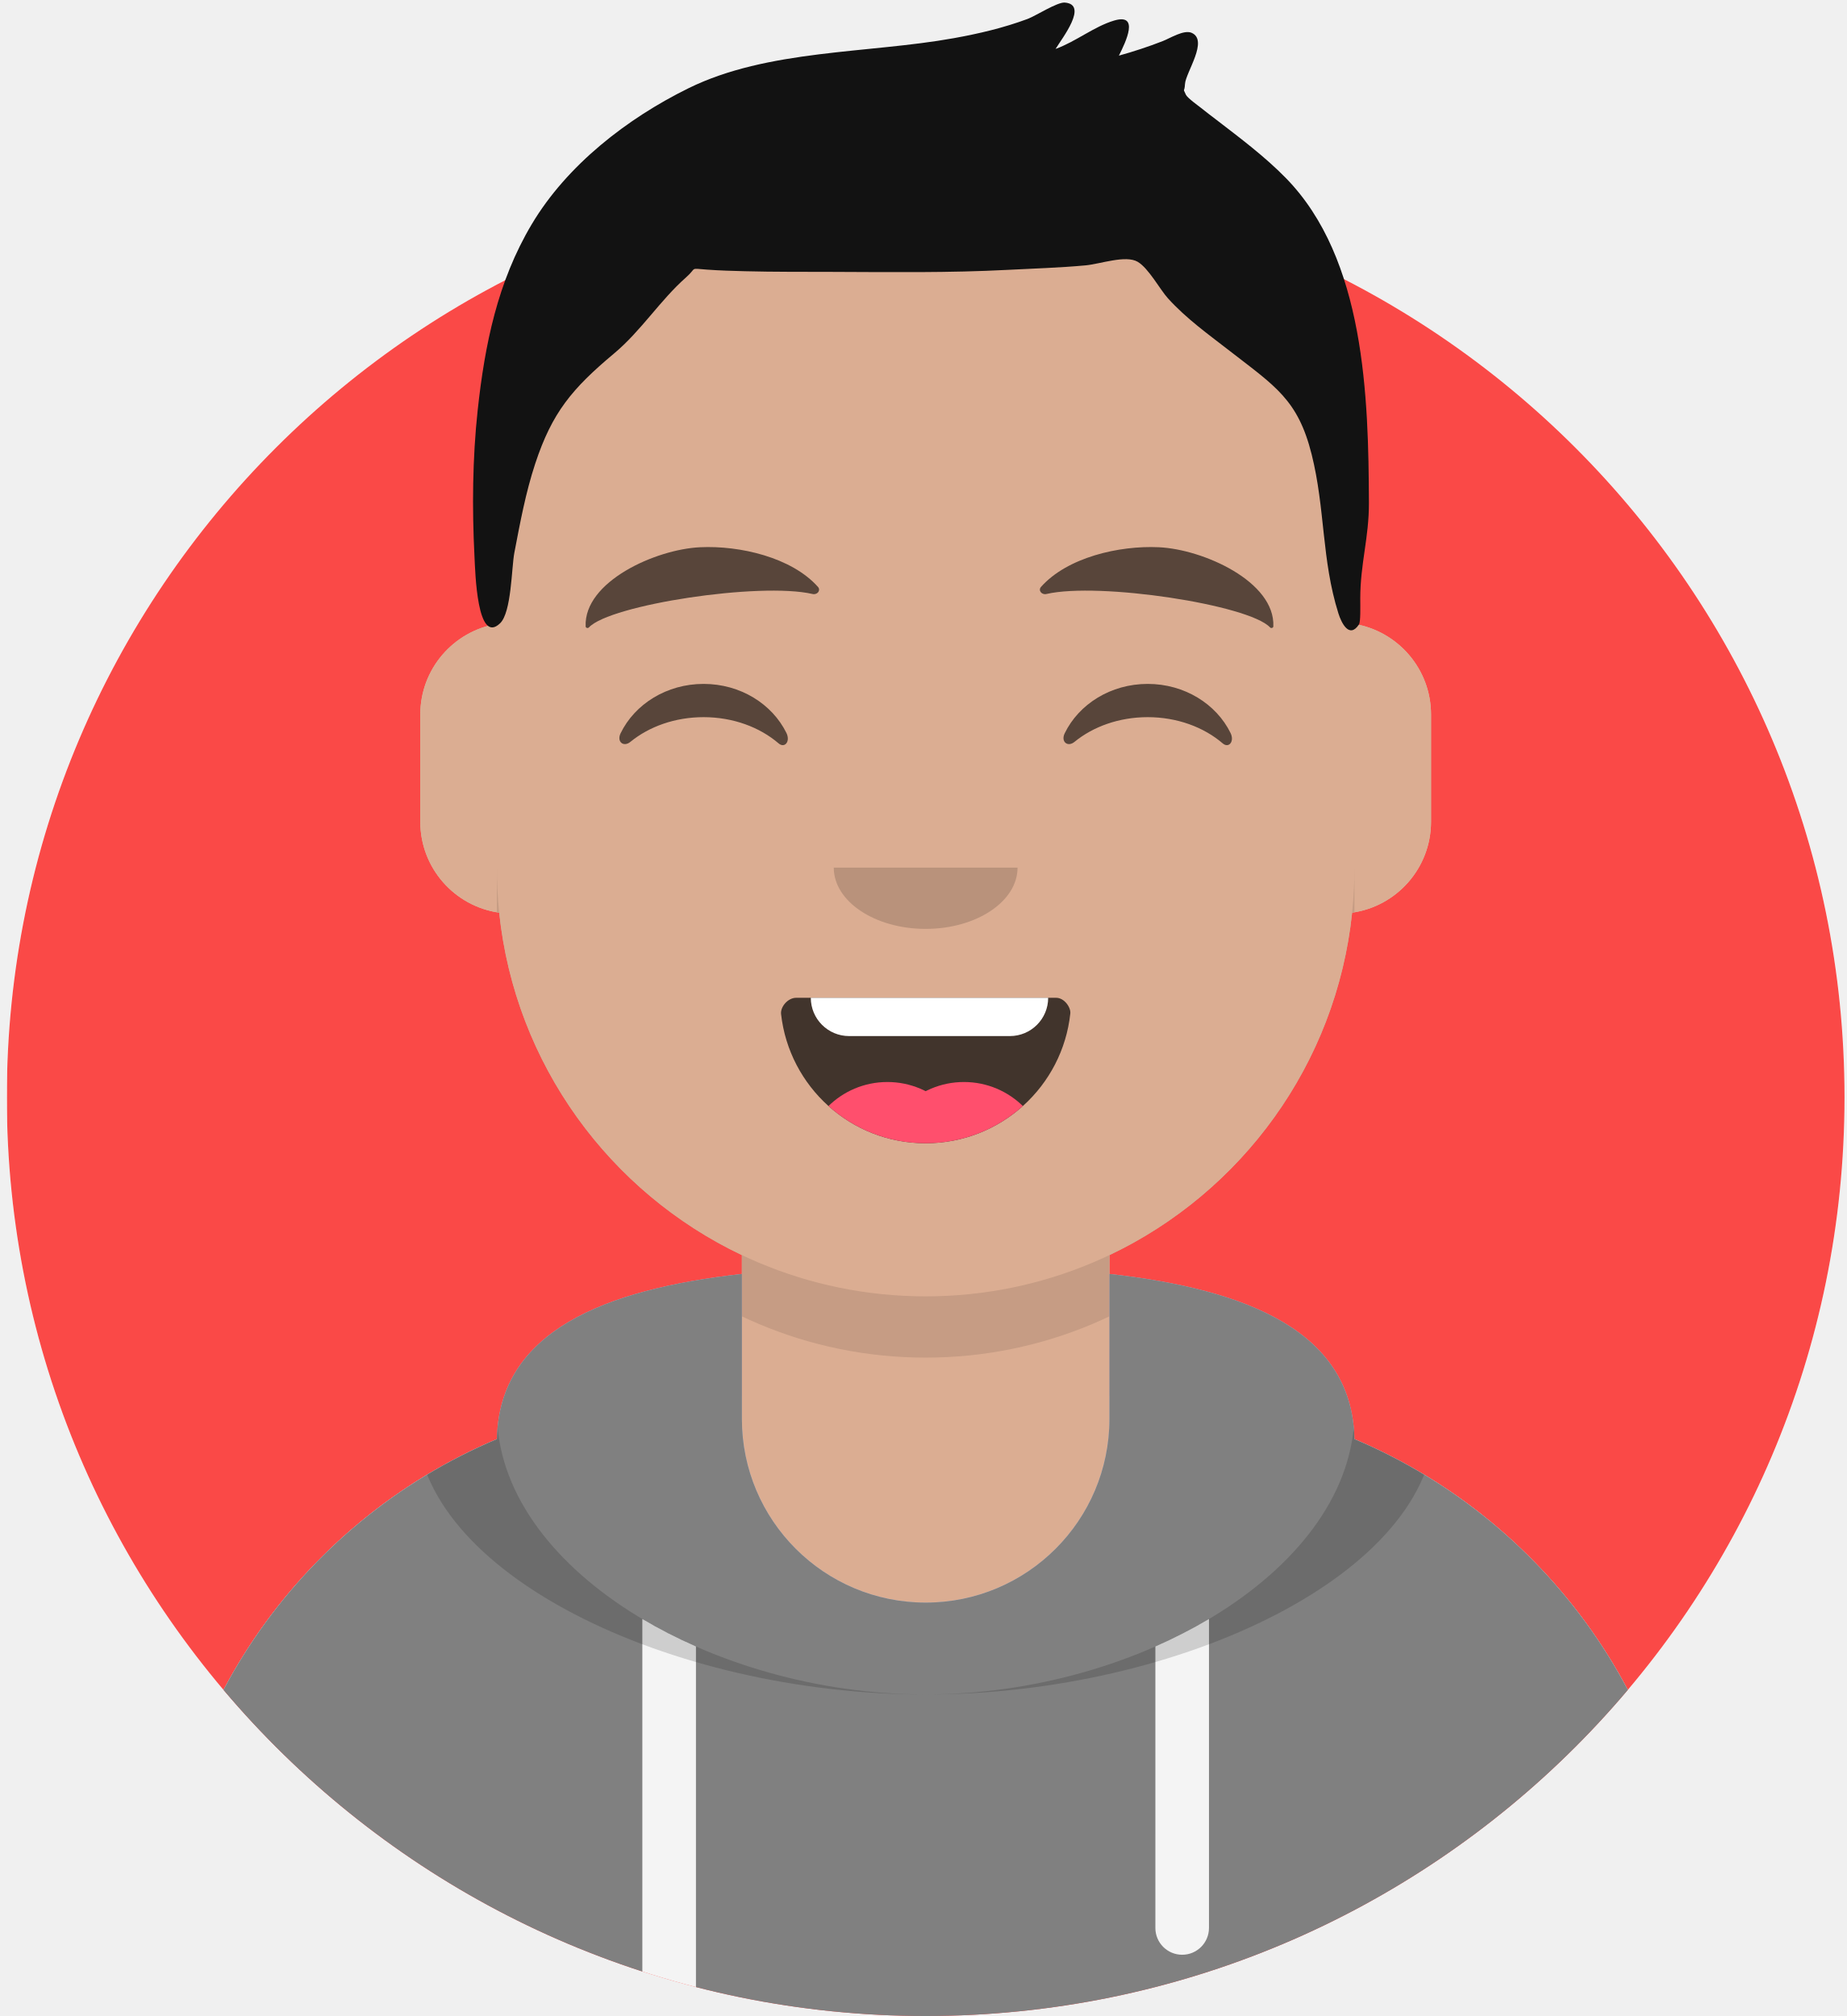
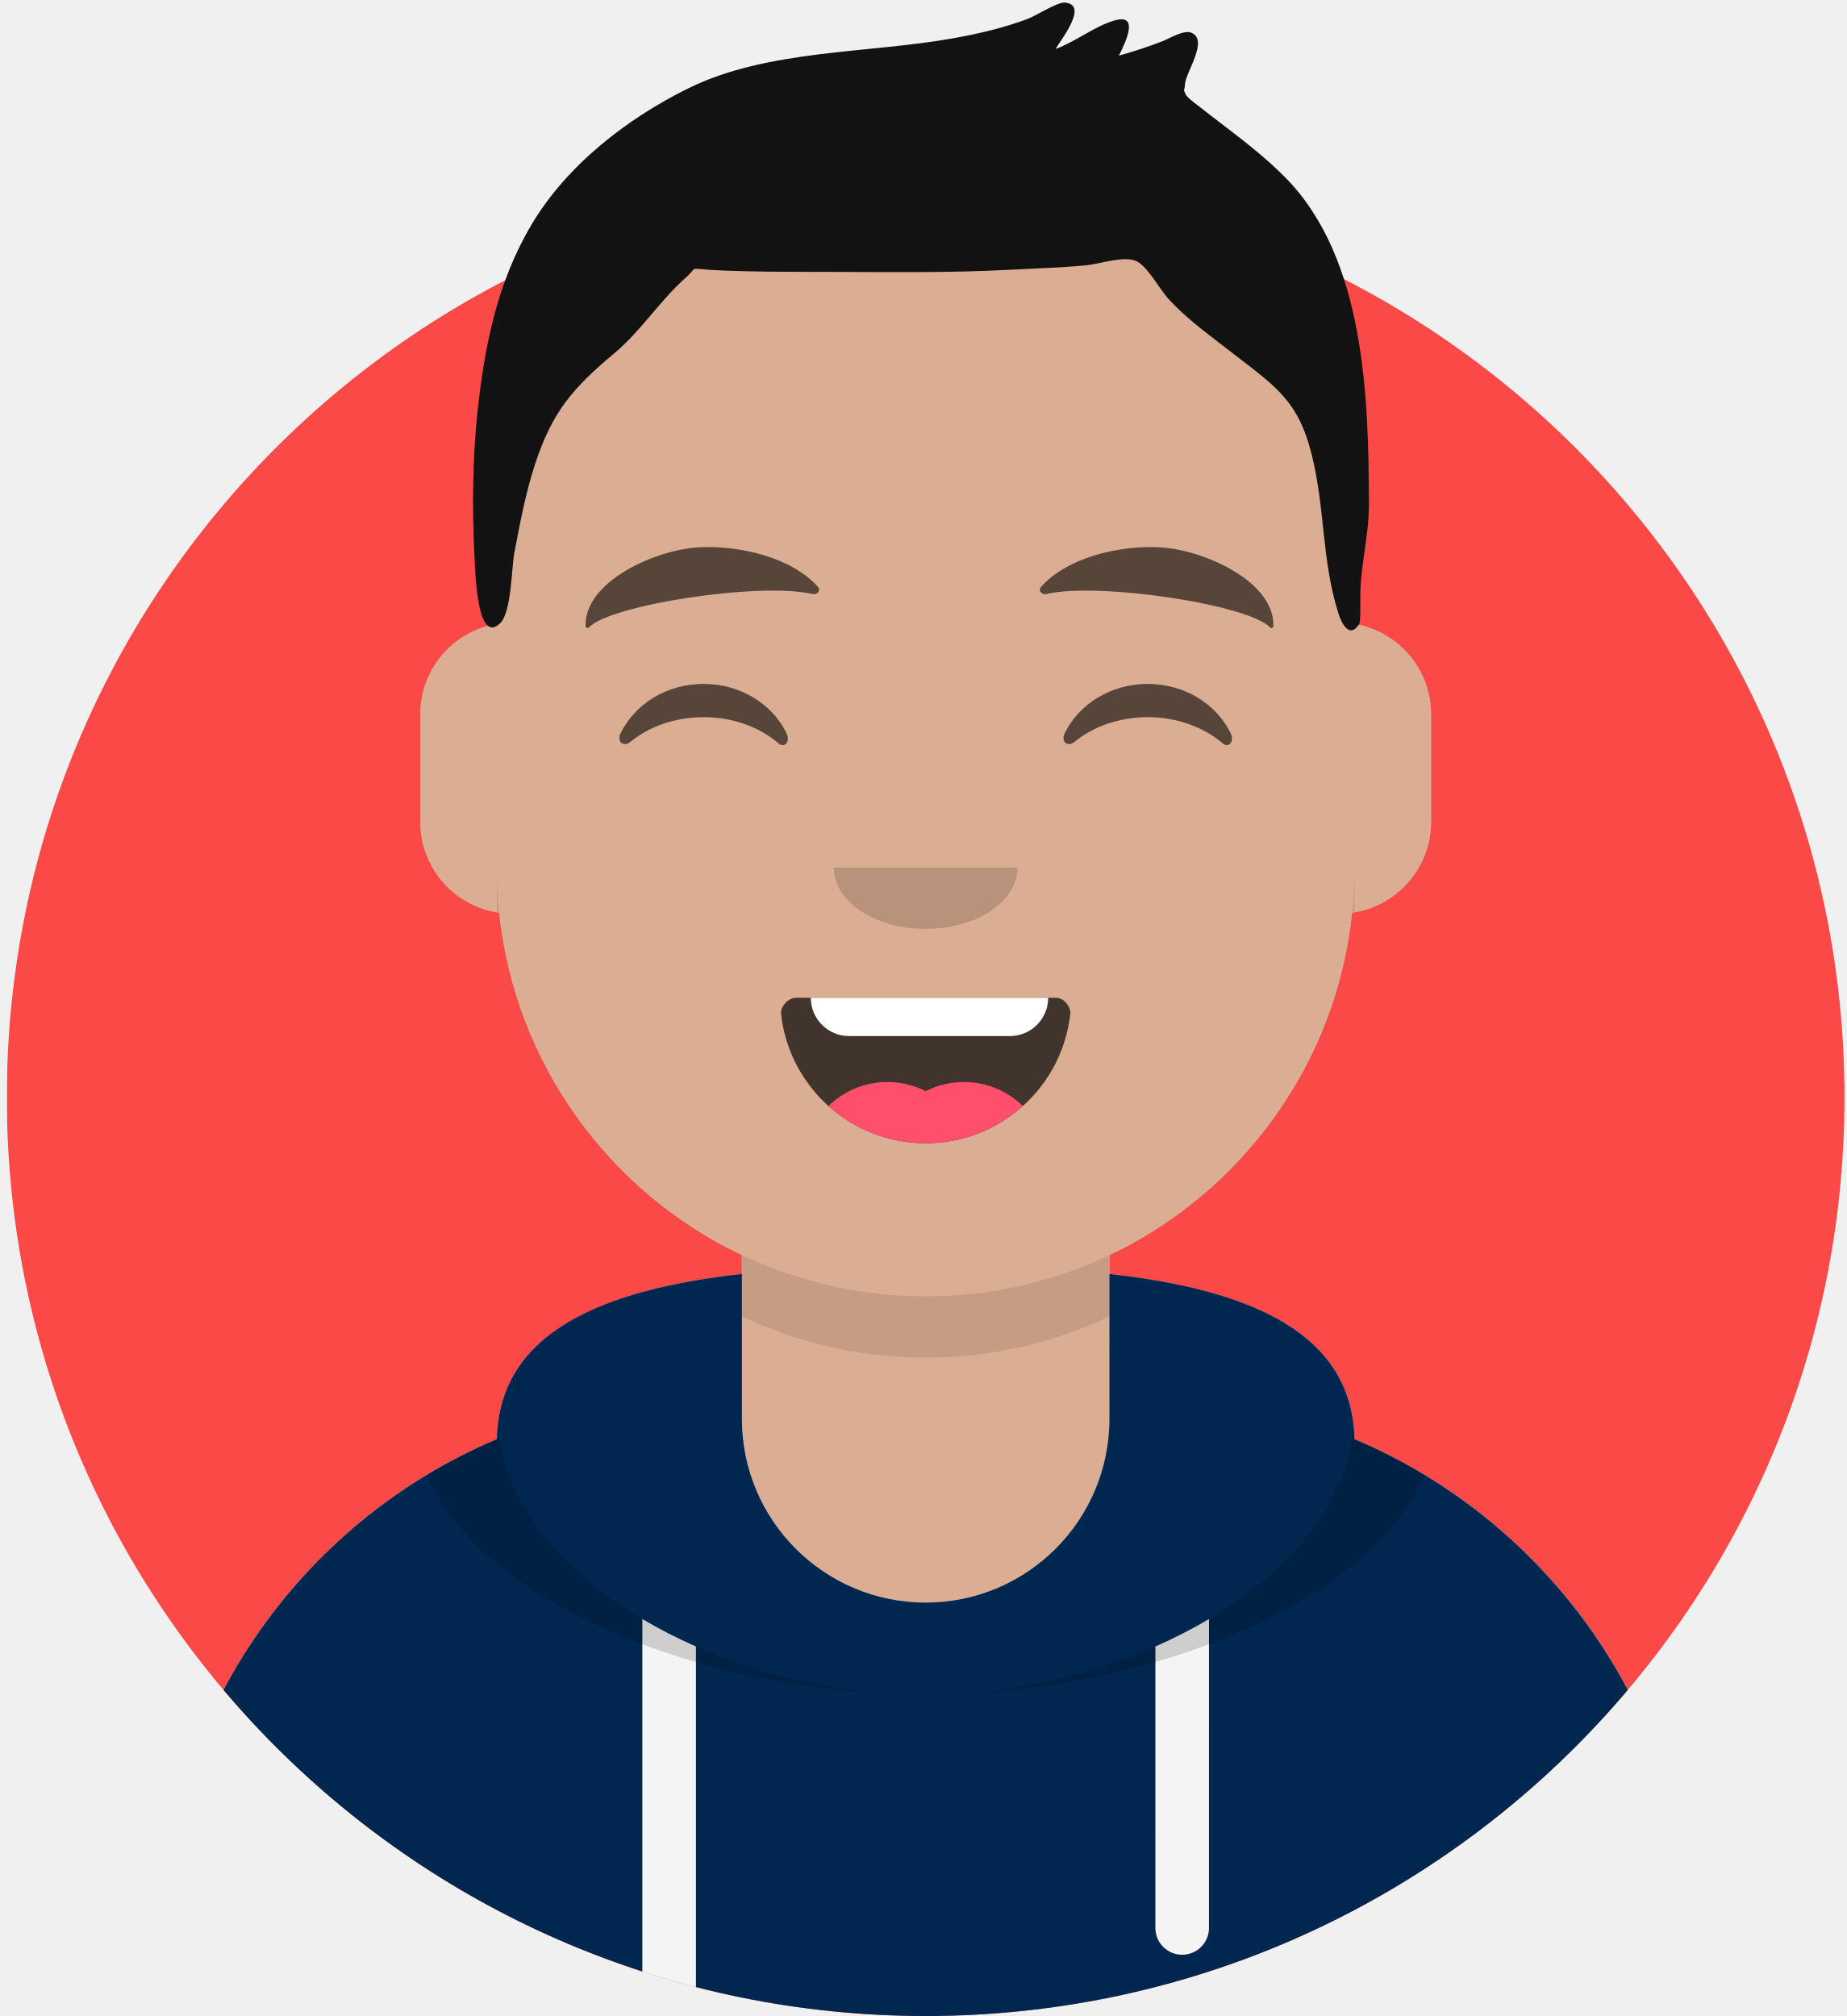
<svg xmlns="http://www.w3.org/2000/svg" xmlns:xlink="http://www.w3.org/1999/xlink" width="217px" height="237px" viewBox="0 0 217 237" version="1.1">
  <defs>
    <circle id="path-1" cx="108" cy="108" r="108" />
    <path d="M-3.19744231e-14,144 L-3.19744231e-14,-1.42108547e-14 L237.6,-1.42108547e-14 L237.6,144 L226.8,144 C226.8,203.647 178.447,252 118.8,252 C59.153,252 10.8,203.647 10.8,144 L10.8,144 L-3.19744231e-14,144 Z" id="path-3" />
    <path d="M90,0 C117.835,-5.11323436e-15 140.4,22.565 140.4,50.4 L140.401,55.949 C145.508,56.807 149.4,61.249 149.4,66.6 L149.4,79.2 C149.4,84.647 145.367,89.152 140.125,89.893 C138.265,107.718 127.114,122.78 111.601,130.149 L111.6,146.7 L115.2,146.7 C150.988,146.7 180,175.712 180,211.5 L180,219.6 L0,219.6 L0,211.5 C-4.38277231e-15,175.712 29.012,146.7 64.8,146.7 L68.4,146.7 L68.4,130.15 C52.886,122.78 41.735,107.718 39.875,89.893 C34.633,89.152 30.6,84.647 30.6,79.2 L30.6,66.6 C30.6,61.249 34.492,56.806 39.6,55.949 L39.6,50.4 C39.6,22.565 62.165,5.11323436e-15 90,0 Z" id="path-5" />
    <path d="M140.401,11.764 C156.691,13.587 169.2,18.597 169.2,31.569 L169.194,31.18 C192.467,41.01 208.8,64.047 208.8,90.9 L208.8,99 L28.8,99 L28.8,90.9 C28.8,64.047 45.133,41.01 68.406,31.18 C68.653,18.496 81.073,13.568 97.2,11.764 L97.2,28.8 C97.2,40.729 106.871,50.4 118.8,50.4 C130.729,50.4 140.4,40.729 140.4,28.8 L140.4,28.8 Z" id="path-7" />
    <path d="M31.606,13.615 C32.558,22.158 39.803,28.8 48.6,28.8 C57.424,28.8 64.687,22.117 65.603,13.536 C65.676,12.845 64.905,11.7 63.938,11.7 C50.534,11.7 40.264,11.7 33.378,11.7 C32.406,11.7 31.511,12.761 31.606,13.615 Z" id="path-9" />
    <rect id="path-11" x="0" y="0" width="237.6" height="252" />
    <path d="M118.135,20.928 C115.651,18.39 112.767,16.236 109.962,14.076 C109.343,13.6 108.715,13.135 108.109,12.641 C107.972,12.528 106.563,11.519 106.394,11.148 C105.988,10.254 106.224,10.95 106.28,9.884 C106.35,8.535 109.1,4.727 107.048,3.854 C106.146,3.47 104.536,4.492 103.67,4.83 C101.977,5.49 100.263,6.054 98.512,6.54 C99.351,4.869 100.95,1.524 97.944,2.419 C95.603,3.116 93.421,4.91 91.068,5.753 C91.847,4.477 94.96,0.523 92.147,0.302 C91.271,0.233 88.724,1.875 87.782,2.226 C84.959,3.275 82.075,3.953 79.111,4.487 C69.033,6.304 57.248,5.786 47.923,10.374 C40.735,13.911 33.636,19.4 29.484,26.389 C25.481,33.125 23.984,40.498 23.146,48.217 C22.532,53.882 22.482,59.738 22.769,65.424 C22.863,67.287 23.073,75.874 25.779,73.273 C27.127,71.978 27.117,66.745 27.457,64.974 C28.133,61.451 28.783,57.911 29.91,54.5 C31.895,48.49 34.238,45.687 39.184,41.547 C42.359,38.89 44.588,35.3 47.625,32.62 C48.99,31.416 47.949,31.542 50.143,31.7 C51.616,31.806 53.097,31.846 54.574,31.885 C57.99,31.974 61.412,31.951 64.829,31.963 C71.711,31.988 78.561,32.085 85.437,31.725 C88.492,31.565 91.556,31.478 94.603,31.195 C96.306,31.038 99.326,29.947 100.728,30.78 C102.01,31.543 103.342,34.034 104.263,35.054 C106.438,37.464 109.032,39.305 111.576,41.282 C116.881,45.403 119.559,46.98 121.17,53.421 C122.775,59.838 122.325,65.791 124.312,72.106 C124.662,73.217 125.586,75.13 126.726,73.415 C126.937,73.096 126.883,71.345 126.883,70.337 C126.883,66.27 127.913,63.218 127.9,59.123 C127.849,46.674 127.447,30.442 118.135,20.928 Z" id="path-13" />
  </defs>
  <g id="Website" stroke="none" stroke-width="1" fill="none" fill-rule="evenodd">
    <g id="mf-avatar" transform="translate(-10, -15)">
      <g id="Circle" transform="translate(10.8, 36)">
        <mask id="mask-2" fill="white">
          <use xlink:href="#path-1" />
        </mask>
        <use id="Circle-Background" fill="#fff" xlink:href="#path-1" />
        <g id="🖍-Circle-Color" mask="url(#mask-2)" fill="#fa4947">
          <rect id="🖍Color" x="0" y="0" width="216.445" height="216" />
        </g>
      </g>
      <mask id="mask-4" fill="white">
        <use xlink:href="#path-3" />
      </mask>
      <g id="Mask" />
      <g id="Avataaar" mask="url(#mask-4)">
        <g id="Body" transform="translate(28.8, 32.4)">
          <mask id="mask-6" fill="white">
            <use xlink:href="#path-5" />
          </mask>
          <use fill="#D0C6AC" xlink:href="#path-5" />
          <g id="Skin/👶🏻-05-Pale" mask="url(#mask-6)" fill="#DBAD92">
            <g transform="translate(-28.8, 0)" id="Color">
              <rect x="0" y="0" width="238.384" height="220.355" />
            </g>
          </g>
          <path d="M39.6,84.6 C39.6,112.435 62.165,135 90,135 C117.835,135 140.4,112.435 140.4,84.6 L140.4,84.6 L140.4,91.8 C140.4,119.635 117.835,142.2 90,142.2 C62.165,142.2 39.6,119.635 39.6,91.8 Z" id="Neck-Shadow" fill-opacity="0.1" fill="#000000" mask="url(#mask-6)" />
        </g>
        <g id="Clothing/Hoodie" transform="translate(0, 153)">
          <mask id="mask-8" fill="white">
            <use xlink:href="#path-7" />
          </mask>
          <use id="Hoodie" fill="#B7C1DB" fill-rule="evenodd" xlink:href="#path-7" />
-           <g id="Color/Palette/Slate" mask="url(#mask-8)" fill="#808080" fill-rule="evenodd">
+           <g id="Color/Palette/Slate" mask="url(#mask-8)" fill="#00274f" fill-rule="evenodd">
            <rect id="🖍Color" x="0" y="0" width="238.491" height="99" />
          </g>
          <path d="M91.8,55.565 L91.8,99 L85.5,99 L85.499,52.335 C87.483,53.514 89.592,54.594 91.8,55.565 Z M152.101,52.334 L152.1,88.65 C152.1,90.39 150.69,91.8 148.95,91.8 C147.21,91.8 145.8,90.39 145.8,88.65 L145.801,55.565 C148.009,54.594 150.118,53.513 152.101,52.334 Z" id="Straps" fill="#F4F4F4" fill-rule="evenodd" mask="url(#mask-8)" />
          <path d="M155.733,11.451 C169.28,14.013 178.65,19.118 178.65,29.077 C178.65,46.818 148.916,61.2 118.8,61.2 C88.684,61.2 58.95,46.818 58.95,29.077 C58.95,19.118 68.32,14.013 81.867,11.451 C73.689,14.466 68.4,19.534 68.4,27.969 C68.4,46.322 93.439,61.2 118.8,61.2 C144.161,61.2 169.2,46.322 169.2,27.969 C169.2,19.71 164.13,14.679 156.241,11.642 Z" id="Shadow" fill-opacity="0.16" fill="#000000" fill-rule="evenodd" mask="url(#mask-8)" />
        </g>
        <g id="Face" transform="translate(68.4, 73.8)">
          <g id="Mouth/Smile" transform="translate(1.8, 46.8)">
            <mask id="mask-10" fill="white">
              <use xlink:href="#path-9" />
            </mask>
            <use id="Mouth" fill-opacity="0.7" fill="#000000" fill-rule="evenodd" xlink:href="#path-9" />
            <path d="M39.6,1.8 L58.5,1.8 C60.985,1.8 63,3.815 63,6.3 L63,11.7 C63,14.185 60.985,16.2 58.5,16.2 L39.6,16.2 C37.115,16.2 35.1,14.185 35.1,11.7 L35.1,6.3 C35.1,3.815 37.115,1.8 39.6,1.8 Z" id="Teeth" fill="#FFFFFF" fill-rule="evenodd" mask="url(#mask-10)" />
            <g id="Tongue" stroke-width="1" fill-rule="evenodd" mask="url(#mask-10)" fill="#FF4F6D">
              <g transform="translate(34.2, 21.6)">
                <circle cx="9.9" cy="9.9" r="9.9" />
                <circle cx="18.9" cy="9.9" r="9.9" />
              </g>
            </g>
          </g>
          <g id="Nose/Default" transform="translate(25.2, 36)" fill="#000000" fill-opacity="0.16">
            <path d="M14.4,7.2 C14.4,11.176 19.235,14.4 25.2,14.4 L25.2,14.4 C31.165,14.4 36,11.176 36,7.2" id="Nose" />
          </g>
          <g id="Eyes/Happy-😁" transform="translate(0, 7.2)" fill="#000000" fill-opacity="0.6">
            <path d="M14.544,20.203 C16.206,16.784 19.948,14.4 24.298,14.4 C28.632,14.4 32.363,16.767 34.034,20.166 C34.53,21.176 33.824,22.003 33.112,21.39 C30.906,19.494 27.773,18.309 24.298,18.309 C20.931,18.309 17.886,19.421 15.694,21.214 C14.892,21.87 14.058,21.203 14.544,20.203 Z" id="Squint" />
            <path d="M66.744,20.203 C68.406,16.784 72.148,14.4 76.498,14.4 C80.832,14.4 84.563,16.767 86.234,20.166 C86.73,21.176 86.024,22.003 85.312,21.39 C83.106,19.494 79.973,18.309 76.498,18.309 C73.131,18.309 70.086,19.421 67.894,21.214 C67.092,21.87 66.258,21.203 66.744,20.203 Z" id="Squint" />
          </g>
          <g id="Eyebrow/Natural/Default-Natural" fill="#000000" fill-opacity="0.6">
            <path d="M23.435,5.589 C18.25,6.285 10.164,10.805 10.84,16.036 C10.862,16.207 11.121,16.261 11.233,16.118 C13.471,13.248 30.774,9.033 37.075,9.913 C37.652,9.994 38.032,9.399 37.639,9.027 C34.269,5.845 28.08,4.961 23.435,5.589" id="Eyebrow" transform="translate(24.3, 10.8) rotate(5) translate(-24.3, -10.8) " />
            <path d="M76.535,5.589 C71.35,6.285 63.264,10.805 63.94,16.036 C63.962,16.207 64.221,16.261 64.333,16.118 C66.571,13.248 83.874,9.033 90.175,9.913 C90.752,9.994 91.132,9.399 90.739,9.027 C87.369,5.845 81.18,4.961 76.535,5.589" id="Eyebrow" transform="translate(77.4, 10.8) scale(-1, 1) rotate(5) translate(-77.4, -10.8) " />
          </g>
        </g>
        <g id="Top">
          <mask id="mask-12" fill="white">
            <use xlink:href="#path-11" />
          </mask>
          <g id="Mask" />
          <g mask="url(#mask-12)">
            <g transform="translate(43, 15)">
              <mask id="mask-14" fill="white">
                <use xlink:href="#path-13" />
              </mask>
              <use id="Short-Hair" stroke="none" fill="121212" fill-rule="evenodd" xlink:href="#path-13" />
              <g id="Color/Hair/Brown-Dark" stroke="none" fill="none" mask="url(#mask-14)" fill-rule="evenodd">
                <g transform="translate(-43.1, -15)" fill="#121212" id="Color">
                  <rect x="0" y="0" width="239.107" height="252.406" />
                </g>
              </g>
            </g>
          </g>
        </g>
      </g>
    </g>
  </g>
</svg>
